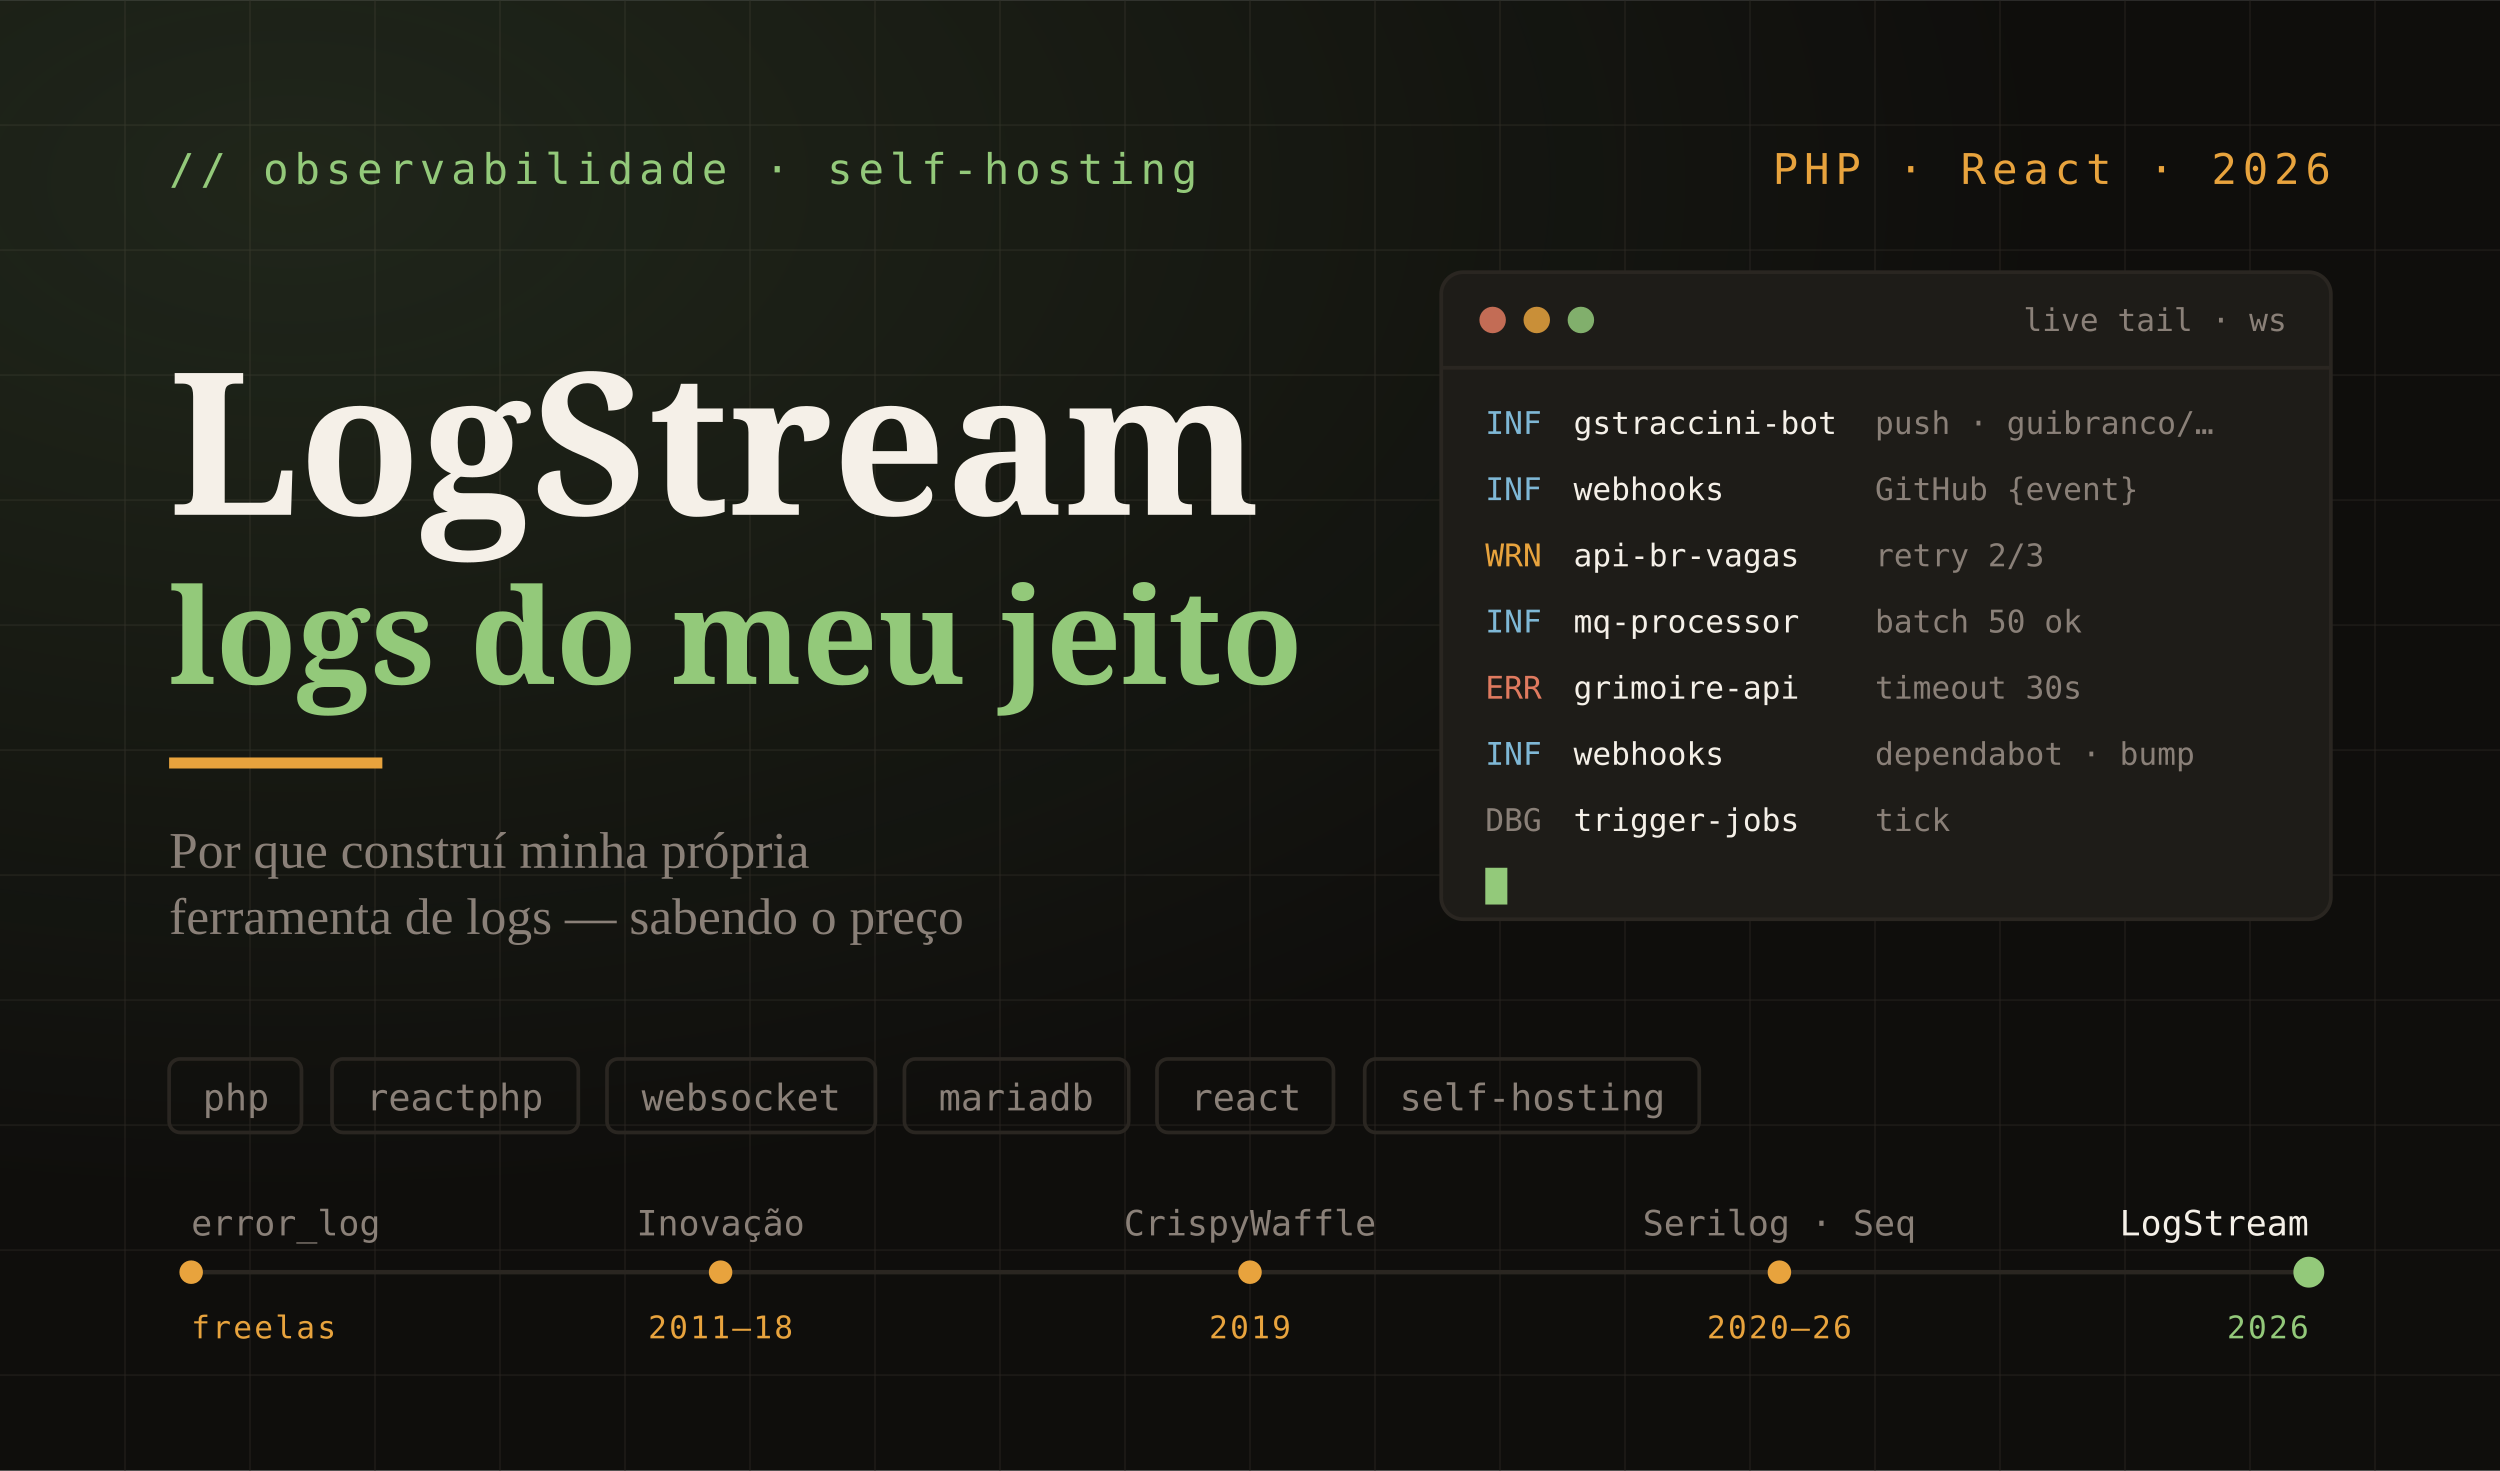
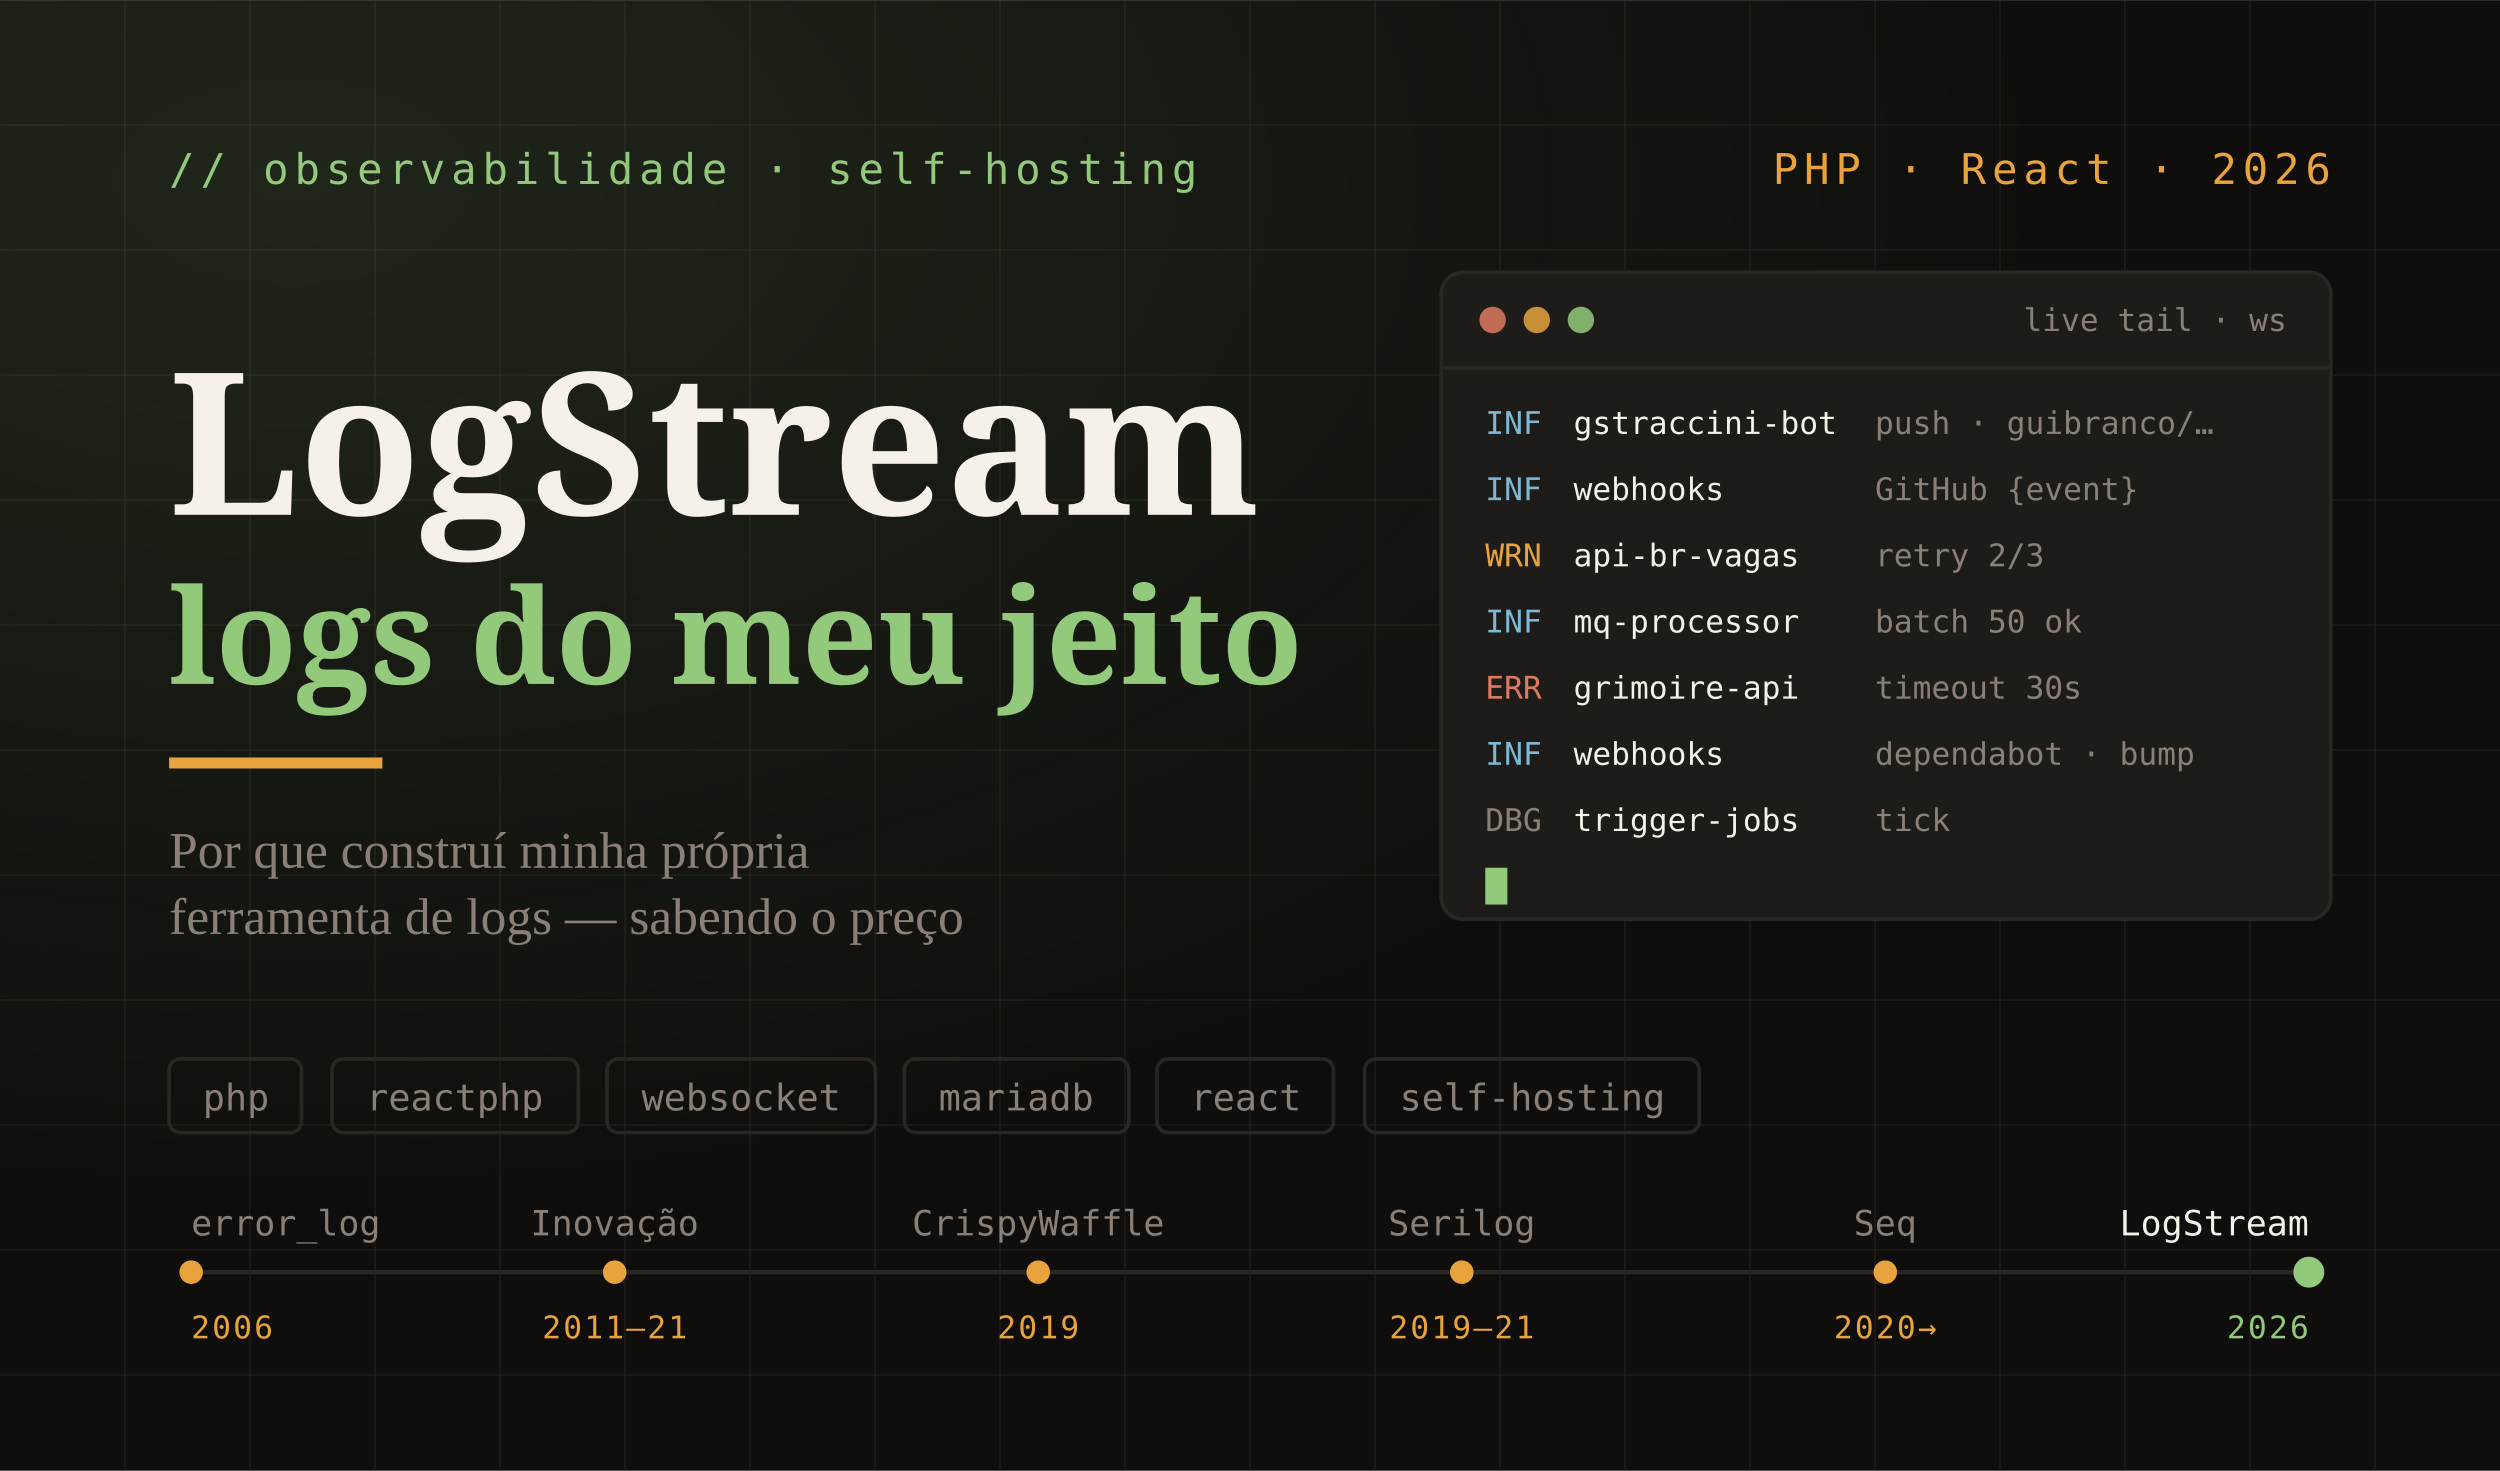
- <svg xmlns="http://www.w3.org/2000/svg" viewBox="0 0 680 400" width="1200" height="706" role="img" aria-label="LogStream: por que construí minha própria ferramenta de logs — um terminal com o live tail de logs e a linhagem error_log, Inovação, CrispyWaffle, Seq, LogStream">
+ <svg xmlns="http://www.w3.org/2000/svg" viewBox="0 0 680 400" width="1200" height="706" role="img" aria-label="LogStream: por que construí minha própria ferramenta de logs — um terminal com o live tail de logs e a linhagem error_log, Inovação, CrispyWaffle, Serilog, Seq, LogStream">
  <rect width="680" height="400" fill="#0f0e0c" />
  <line x1="34" y1="0" x2="34" y2="400" stroke="#2a2621" stroke-width="0.50" opacity=".45" />
  <line x1="68" y1="0" x2="68" y2="400" stroke="#2a2621" stroke-width="0.50" opacity=".45" />
  <line x1="102" y1="0" x2="102" y2="400" stroke="#2a2621" stroke-width="0.50" opacity=".45" />
  <line x1="136" y1="0" x2="136" y2="400" stroke="#2a2621" stroke-width="0.50" opacity=".45" />
  <line x1="170" y1="0" x2="170" y2="400" stroke="#2a2621" stroke-width="0.50" opacity=".45" />
  <line x1="204" y1="0" x2="204" y2="400" stroke="#2a2621" stroke-width="0.50" opacity=".45" />
  <line x1="238" y1="0" x2="238" y2="400" stroke="#2a2621" stroke-width="0.50" opacity=".45" />
  <line x1="272" y1="0" x2="272" y2="400" stroke="#2a2621" stroke-width="0.50" opacity=".45" />
  <line x1="306" y1="0" x2="306" y2="400" stroke="#2a2621" stroke-width="0.50" opacity=".45" />
  <line x1="340" y1="0" x2="340" y2="400" stroke="#2a2621" stroke-width="0.50" opacity=".45" />
  <line x1="374" y1="0" x2="374" y2="400" stroke="#2a2621" stroke-width="0.50" opacity=".45" />
  <line x1="408" y1="0" x2="408" y2="400" stroke="#2a2621" stroke-width="0.50" opacity=".45" />
  <line x1="442" y1="0" x2="442" y2="400" stroke="#2a2621" stroke-width="0.50" opacity=".45" />
  <line x1="476" y1="0" x2="476" y2="400" stroke="#2a2621" stroke-width="0.50" opacity=".45" />
  <line x1="510" y1="0" x2="510" y2="400" stroke="#2a2621" stroke-width="0.50" opacity=".45" />
  <line x1="544" y1="0" x2="544" y2="400" stroke="#2a2621" stroke-width="0.50" opacity=".45" />
  <line x1="578" y1="0" x2="578" y2="400" stroke="#2a2621" stroke-width="0.50" opacity=".45" />
  <line x1="612" y1="0" x2="612" y2="400" stroke="#2a2621" stroke-width="0.50" opacity=".45" />
  <line x1="646" y1="0" x2="646" y2="400" stroke="#2a2621" stroke-width="0.50" opacity=".45" />
  <line x1="0" y1="34" x2="680" y2="34" stroke="#2a2621" stroke-width="0.50" opacity=".45" />
  <line x1="0" y1="68" x2="680" y2="68" stroke="#2a2621" stroke-width="0.50" opacity=".45" />
  <line x1="0" y1="102" x2="680" y2="102" stroke="#2a2621" stroke-width="0.50" opacity=".45" />
  <line x1="0" y1="136" x2="680" y2="136" stroke="#2a2621" stroke-width="0.50" opacity=".45" />
  <line x1="0" y1="170" x2="680" y2="170" stroke="#2a2621" stroke-width="0.50" opacity=".45" />
  <line x1="0" y1="204" x2="680" y2="204" stroke="#2a2621" stroke-width="0.50" opacity=".45" />
  <line x1="0" y1="238" x2="680" y2="238" stroke="#2a2621" stroke-width="0.50" opacity=".45" />
  <line x1="0" y1="272" x2="680" y2="272" stroke="#2a2621" stroke-width="0.50" opacity=".45" />
  <line x1="0" y1="306" x2="680" y2="306" stroke="#2a2621" stroke-width="0.50" opacity=".45" />
  <line x1="0" y1="340" x2="680" y2="340" stroke="#2a2621" stroke-width="0.50" opacity=".45" />
  <line x1="0" y1="374" x2="680" y2="374" stroke="#2a2621" stroke-width="0.50" opacity=".45" />
  <defs>
    <radialGradient id="glow" cx="0.12" cy="0.12" r="0.7">
      <stop offset="0%" stop-color="#93c97a" stop-opacity="0.13" />
      <stop offset="100%" stop-color="#93c97a" stop-opacity="0" />
    </radialGradient>
  </defs>
  <rect width="680" height="400" fill="url(#glow)" />
  <text x="46" y="50" font-family="JetBrains Mono, monospace" font-size="11.5" fill="#93c97a" letter-spacing="1.6">// observabilidade · self-hosting</text>
  <text x="634" y="50" text-anchor="end" font-family="JetBrains Mono, monospace" font-size="11.5" fill="#e8a33d" letter-spacing="1.6">PHP · React · 2026</text>
  <text x="46" y="140" font-family="Playfair Display, Georgia, serif" font-size="54" font-weight="700" fill="#f5f0e8">LogStream</text>
  <text x="46" y="186" font-family="Playfair Display, Georgia, serif" font-size="36" font-weight="700" fill="#93c97a">logs do meu jeito</text>
  <rect x="46" y="206" width="58" height="3" fill="#e8a33d" />
  <text x="46" y="236" font-family="Source Serif 4, Georgia, serif" font-size="14" fill="#8a8078">Por que construí minha própria</text>
  <text x="46" y="254" font-family="Source Serif 4, Georgia, serif" font-size="14" fill="#8a8078">ferramenta de logs — sabendo o preço</text>
  <rect x="392" y="74" width="242" height="176" rx="6" fill="#1e1c18" stroke="#2a2621" stroke-width="1" />
  <circle cx="406" cy="87" r="3.6" fill="#e07a5f" opacity=".85" />
  <circle cx="418" cy="87" r="3.6" fill="#e8a33d" opacity=".85" />
  <circle cx="430" cy="87" r="3.6" fill="#93c97a" opacity=".85" />
  <text x="622" y="90" text-anchor="end" font-family="JetBrains Mono, monospace" font-size="8.5" fill="#8a8078">live tail · ws</text>
  <line x1="392" y1="100" x2="634" y2="100" stroke="#2a2621" stroke-width="1" />
  <text x="404" y="118" font-family="JetBrains Mono, monospace" font-size="8.5" fill="#7fb8d6">INF</text>
  <text x="428" y="118" font-family="JetBrains Mono, monospace" font-size="8.5" fill="#f5f0e8">gstraccini-bot</text>
  <text x="510" y="118" font-family="JetBrains Mono, monospace" font-size="8.5" fill="#8a8078">push · guibranco/…</text>
  <text x="404" y="136" font-family="JetBrains Mono, monospace" font-size="8.5" fill="#7fb8d6">INF</text>
  <text x="428" y="136" font-family="JetBrains Mono, monospace" font-size="8.5" fill="#f5f0e8">webhooks</text>
  <text x="510" y="136" font-family="JetBrains Mono, monospace" font-size="8.5" fill="#8a8078">GitHub {event}</text>
  <text x="404" y="154" font-family="JetBrains Mono, monospace" font-size="8.5" fill="#e8a33d">WRN</text>
  <text x="428" y="154" font-family="JetBrains Mono, monospace" font-size="8.5" fill="#f5f0e8">api-br-vagas</text>
  <text x="510" y="154" font-family="JetBrains Mono, monospace" font-size="8.5" fill="#8a8078">retry 2/3</text>
  <text x="404" y="172" font-family="JetBrains Mono, monospace" font-size="8.5" fill="#7fb8d6">INF</text>
  <text x="428" y="172" font-family="JetBrains Mono, monospace" font-size="8.5" fill="#f5f0e8">mq-processor</text>
  <text x="510" y="172" font-family="JetBrains Mono, monospace" font-size="8.5" fill="#8a8078">batch 50 ok</text>
  <text x="404" y="190" font-family="JetBrains Mono, monospace" font-size="8.5" fill="#e07a5f">ERR</text>
  <text x="428" y="190" font-family="JetBrains Mono, monospace" font-size="8.5" fill="#f5f0e8">grimoire-api</text>
  <text x="510" y="190" font-family="JetBrains Mono, monospace" font-size="8.5" fill="#8a8078">timeout 30s</text>
  <text x="404" y="208" font-family="JetBrains Mono, monospace" font-size="8.5" fill="#7fb8d6">INF</text>
  <text x="428" y="208" font-family="JetBrains Mono, monospace" font-size="8.5" fill="#f5f0e8">webhooks</text>
  <text x="510" y="208" font-family="JetBrains Mono, monospace" font-size="8.5" fill="#8a8078">dependabot · bump</text>
  <text x="404" y="226" font-family="JetBrains Mono, monospace" font-size="8.5" fill="#8a8078">DBG</text>
  <text x="428" y="226" font-family="JetBrains Mono, monospace" font-size="8.5" fill="#f5f0e8">trigger-jobs</text>
  <text x="510" y="226" font-family="JetBrains Mono, monospace" font-size="8.5" fill="#8a8078">tick</text>
  <rect x="404" y="236" width="6" height="10" fill="#93c97a" />
  <rect x="46" y="288" width="36" height="20" rx="3" fill="none" stroke="#2a2621" stroke-width="1" />
  <text x="64.2" y="302" text-anchor="middle" font-family="JetBrains Mono, monospace" font-size="10" fill="#8a8078">php</text>
  <rect x="90.3" y="288" width="67" height="20" rx="3" fill="none" stroke="#2a2621" stroke-width="1" />
  <text x="123.7" y="302" text-anchor="middle" font-family="JetBrains Mono, monospace" font-size="10" fill="#8a8078">reactphp</text>
  <rect x="165.1" y="288" width="73" height="20" rx="3" fill="none" stroke="#2a2621" stroke-width="1" />
  <text x="201.6" y="302" text-anchor="middle" font-family="JetBrains Mono, monospace" font-size="10" fill="#8a8078">websocket</text>
  <rect x="246.0" y="288" width="61" height="20" rx="3" fill="none" stroke="#2a2621" stroke-width="1" />
  <text x="276.4" y="302" text-anchor="middle" font-family="JetBrains Mono, monospace" font-size="10" fill="#8a8078">mariadb</text>
  <rect x="314.7" y="288" width="48" height="20" rx="3" fill="none" stroke="#2a2621" stroke-width="1" />
  <text x="338.9" y="302" text-anchor="middle" font-family="JetBrains Mono, monospace" font-size="10" fill="#8a8078">react</text>
  <rect x="371.2" y="288" width="91" height="20" rx="3" fill="none" stroke="#2a2621" stroke-width="1" />
  <text x="416.8" y="302" text-anchor="middle" font-family="JetBrains Mono, monospace" font-size="10" fill="#8a8078">self-hosting</text>
  <line x1="52" y1="346" x2="628" y2="346" stroke="#2a2621" stroke-width="1.2" />
  <circle cx="52.0" cy="346" r="3.2" fill="#e8a33d" />
  <text x="52.0" y="336" text-anchor="start" font-family="JetBrains Mono, monospace" font-size="9.5" fill="#8a8078">error_log</text>
-   <text x="52.0" y="364" text-anchor="start" font-family="JetBrains Mono, monospace" font-size="8.5" fill="#e8a33d" letter-spacing="0.6">freelas</text>
-   <circle cx="196.0" cy="346" r="3.2" fill="#e8a33d" />
-   <text x="196.0" y="336" text-anchor="middle" font-family="JetBrains Mono, monospace" font-size="9.5" fill="#8a8078">Inovação</text>
-   <text x="196.0" y="364" text-anchor="middle" font-family="JetBrains Mono, monospace" font-size="8.5" fill="#e8a33d" letter-spacing="0.6">2011–18</text>
-   <circle cx="340.0" cy="346" r="3.2" fill="#e8a33d" />
-   <text x="340.0" y="336" text-anchor="middle" font-family="JetBrains Mono, monospace" font-size="9.5" fill="#8a8078">CrispyWaffle</text>
-   <text x="340.0" y="364" text-anchor="middle" font-family="JetBrains Mono, monospace" font-size="8.5" fill="#e8a33d" letter-spacing="0.6">2019</text>
-   <circle cx="484.0" cy="346" r="3.2" fill="#e8a33d" />
-   <text x="484.0" y="336" text-anchor="middle" font-family="JetBrains Mono, monospace" font-size="9.5" fill="#8a8078">Serilog · Seq</text>
-   <text x="484.0" y="364" text-anchor="middle" font-family="JetBrains Mono, monospace" font-size="8.5" fill="#e8a33d" letter-spacing="0.6">2020–26</text>
+   <text x="52.0" y="364" text-anchor="start" font-family="JetBrains Mono, monospace" font-size="8.5" fill="#e8a33d" letter-spacing="0.6">2006</text>
+   <circle cx="167.2" cy="346" r="3.2" fill="#e8a33d" />
+   <text x="167.2" y="336" text-anchor="middle" font-family="JetBrains Mono, monospace" font-size="9.5" fill="#8a8078">Inovação</text>
+   <text x="167.2" y="364" text-anchor="middle" font-family="JetBrains Mono, monospace" font-size="8.5" fill="#e8a33d" letter-spacing="0.6">2011–21</text>
+   <circle cx="282.4" cy="346" r="3.2" fill="#e8a33d" />
+   <text x="282.4" y="336" text-anchor="middle" font-family="JetBrains Mono, monospace" font-size="9.5" fill="#8a8078">CrispyWaffle</text>
+   <text x="282.4" y="364" text-anchor="middle" font-family="JetBrains Mono, monospace" font-size="8.5" fill="#e8a33d" letter-spacing="0.6">2019</text>
+   <circle cx="397.6" cy="346" r="3.2" fill="#e8a33d" />
+   <text x="397.6" y="336" text-anchor="middle" font-family="JetBrains Mono, monospace" font-size="9.5" fill="#8a8078">Serilog</text>
+   <text x="397.6" y="364" text-anchor="middle" font-family="JetBrains Mono, monospace" font-size="8.5" fill="#e8a33d" letter-spacing="0.6">2019–21</text>
+   <circle cx="512.8" cy="346" r="3.2" fill="#e8a33d" />
+   <text x="512.8" y="336" text-anchor="middle" font-family="JetBrains Mono, monospace" font-size="9.5" fill="#8a8078">Seq</text>
+   <text x="512.8" y="364" text-anchor="middle" font-family="JetBrains Mono, monospace" font-size="8.5" fill="#e8a33d" letter-spacing="0.6">2020→</text>
  <circle cx="628.0" cy="346" r="4.2" fill="#93c97a" />
  <text x="628.0" y="336" text-anchor="end" font-family="JetBrains Mono, monospace" font-size="9.5" fill="#f5f0e8">LogStream</text>
  <text x="628.0" y="364" text-anchor="end" font-family="JetBrains Mono, monospace" font-size="8.5" fill="#93c97a" letter-spacing="0.6">2026</text>
</svg>
